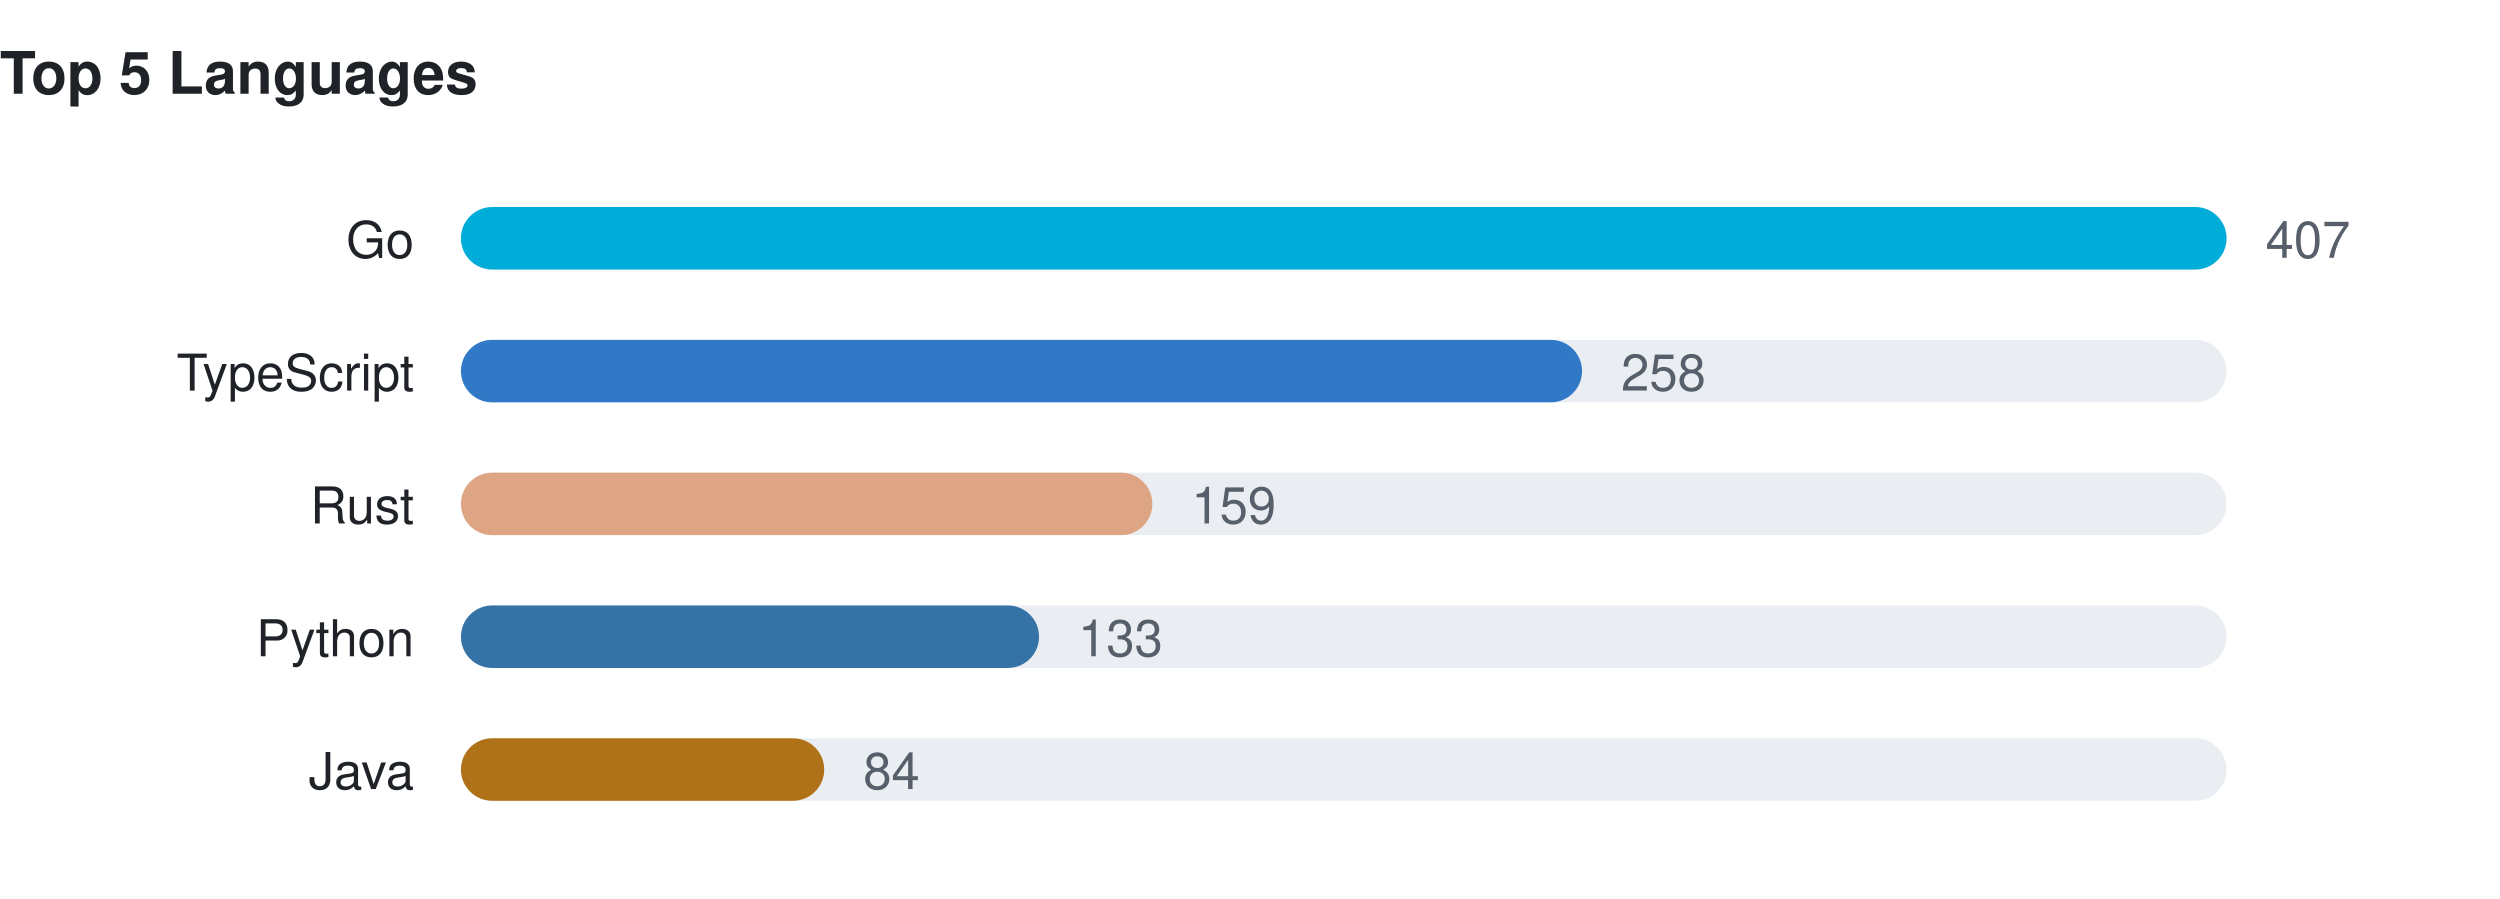
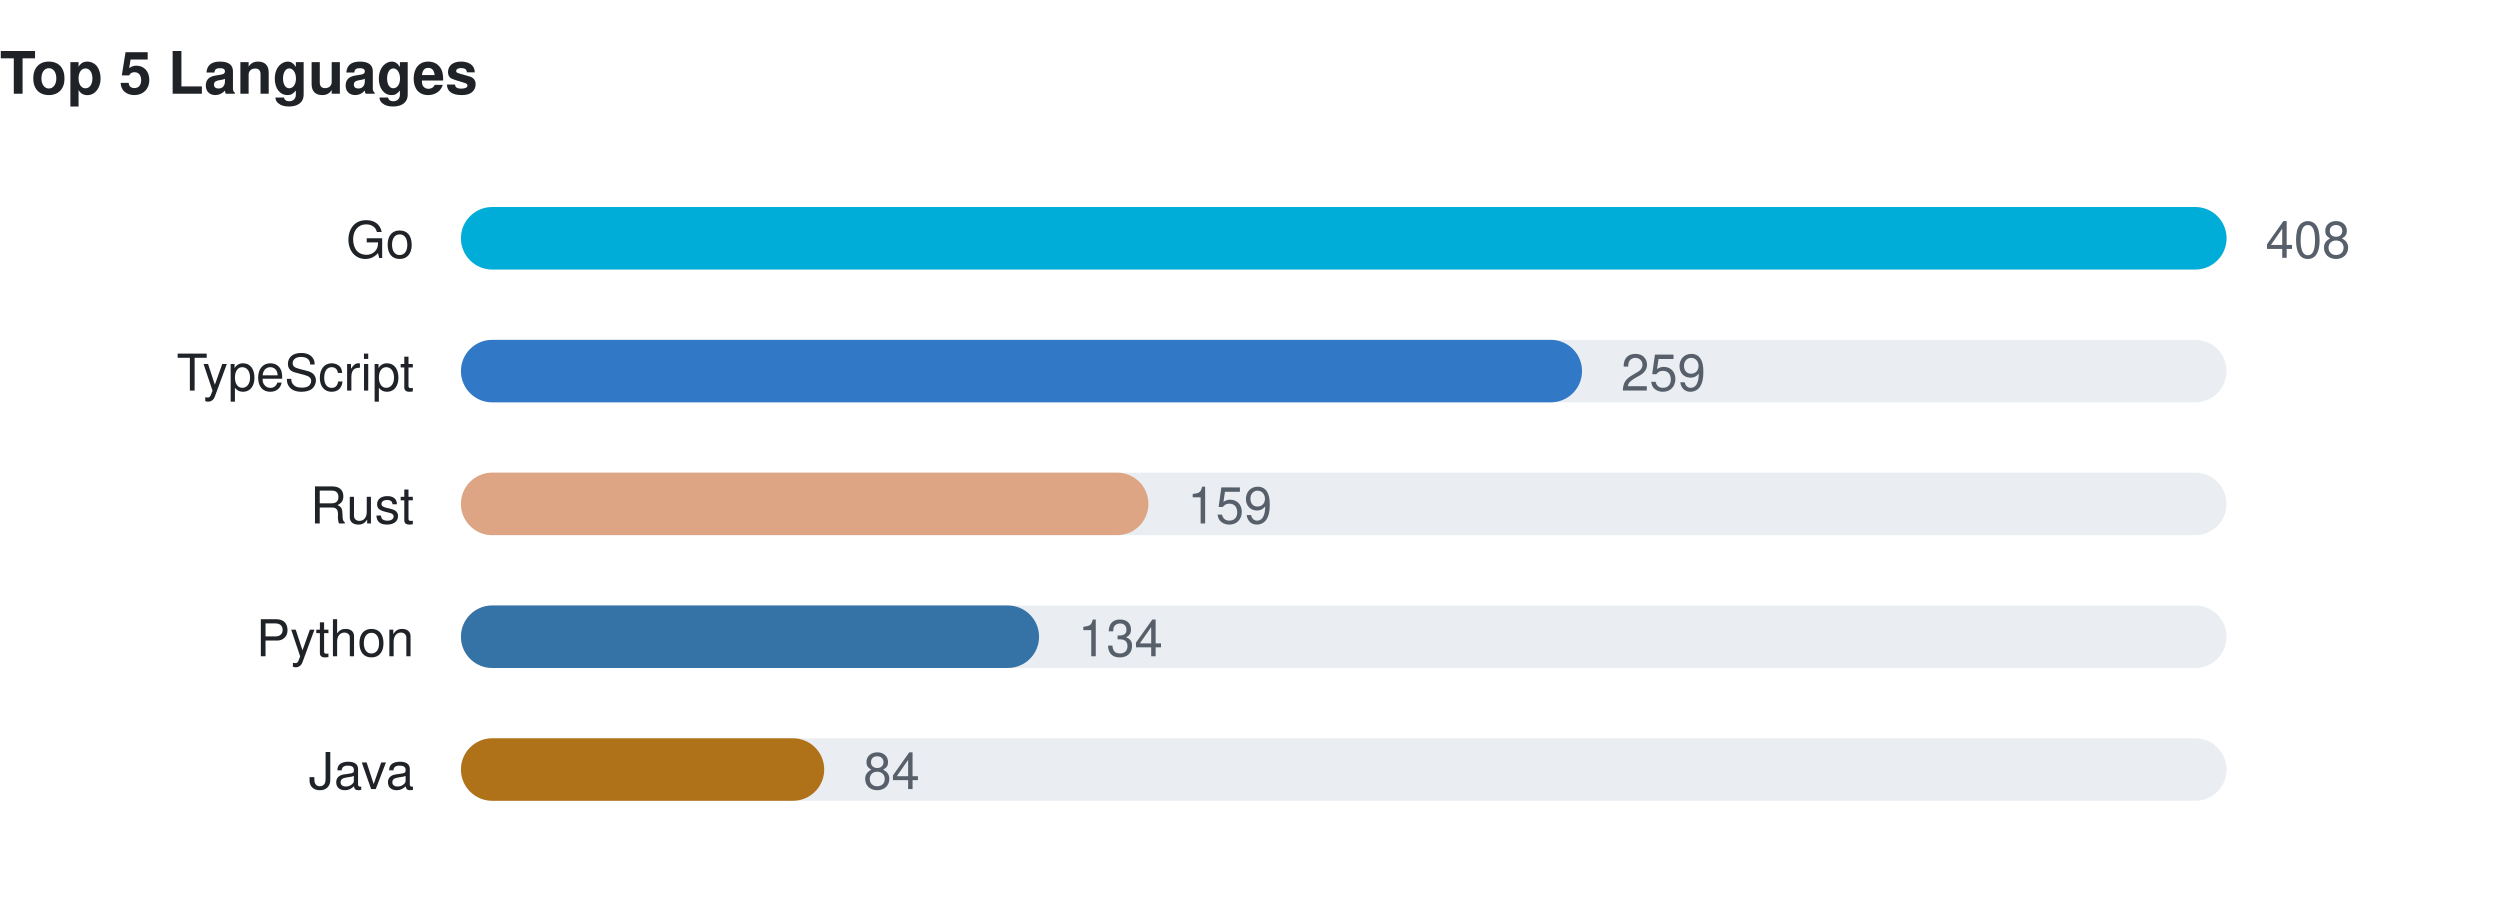
- <svg xmlns="http://www.w3.org/2000/svg" width="640" height="230" viewBox="0 0 640 230" role="img" aria-label="Top languages by solved problems: Go 407, TypeScript 258, Rust 159, Python 133, Java 84">
+ <svg xmlns="http://www.w3.org/2000/svg" width="640" height="230" viewBox="0 0 640 230" role="img" aria-label="Top languages by solved problems: Go 408, TypeScript 259, Rust 159, Python 134, Java 84">
  <style>
    text { font-family: -apple-system, BlinkMacSystemFont, "Segoe UI", Helvetica, Arial, sans-serif; }
    .title { font-size: 15px; font-weight: 600; fill: #1f2328; }
    .label { font-size: 13px; fill: #1f2328; }
    .count { font-size: 13px; fill: #57606a; }
    .track { fill: #eaeef2; }
    @media (prefers-color-scheme: dark) {
      .title { fill: #e6edf3; }
      .label { fill: #e6edf3; }
      .count { fill: #8b949e; }
      .track { fill: #30363d; }
    }
  </style>
  <text x="0" y="24" class="title">Top 5 Languages</text>
  <g transform="translate(0,44)">
    <text x="106" y="22.0" text-anchor="end" class="label">Go</text>
    <rect x="118" y="9.0" width="452" height="16" rx="8" class="track" />
    <rect x="118" y="9.0" width="452" height="16" rx="8" fill="#00ADD8" />
-     <text x="580" y="22.0" class="count">407</text>
+     <text x="580" y="22.0" class="count">408</text>
  </g>
  <g transform="translate(0,78)">
    <text x="106" y="22.0" text-anchor="end" class="label">TypeScript</text>
    <rect x="118" y="9.0" width="452" height="16" rx="8" class="track" />
    <rect x="118" y="9.0" width="287" height="16" rx="8" fill="#3178C6" />
-     <text x="415" y="22.0" class="count">258</text>
+     <text x="415" y="22.0" class="count">259</text>
  </g>
  <g transform="translate(0,112)">
    <text x="106" y="22.0" text-anchor="end" class="label">Rust</text>
    <rect x="118" y="9.0" width="452" height="16" rx="8" class="track" />
-     <rect x="118" y="9.0" width="177" height="16" rx="8" fill="#DEA584" />
-     <text x="305" y="22.0" class="count">159</text>
+     <rect x="118" y="9.0" width="176" height="16" rx="8" fill="#DEA584" />
+     <text x="304" y="22.0" class="count">159</text>
  </g>
  <g transform="translate(0,146)">
    <text x="106" y="22.0" text-anchor="end" class="label">Python</text>
    <rect x="118" y="9.0" width="452" height="16" rx="8" class="track" />
    <rect x="118" y="9.0" width="148" height="16" rx="8" fill="#3572A5" />
-     <text x="276" y="22.0" class="count">133</text>
+     <text x="276" y="22.0" class="count">134</text>
  </g>
  <g transform="translate(0,180)">
    <text x="106" y="22.0" text-anchor="end" class="label">Java</text>
    <rect x="118" y="9.0" width="452" height="16" rx="8" class="track" />
    <rect x="118" y="9.0" width="93" height="16" rx="8" fill="#B07219" />
    <text x="221" y="22.0" class="count">84</text>
  </g>
</svg>
